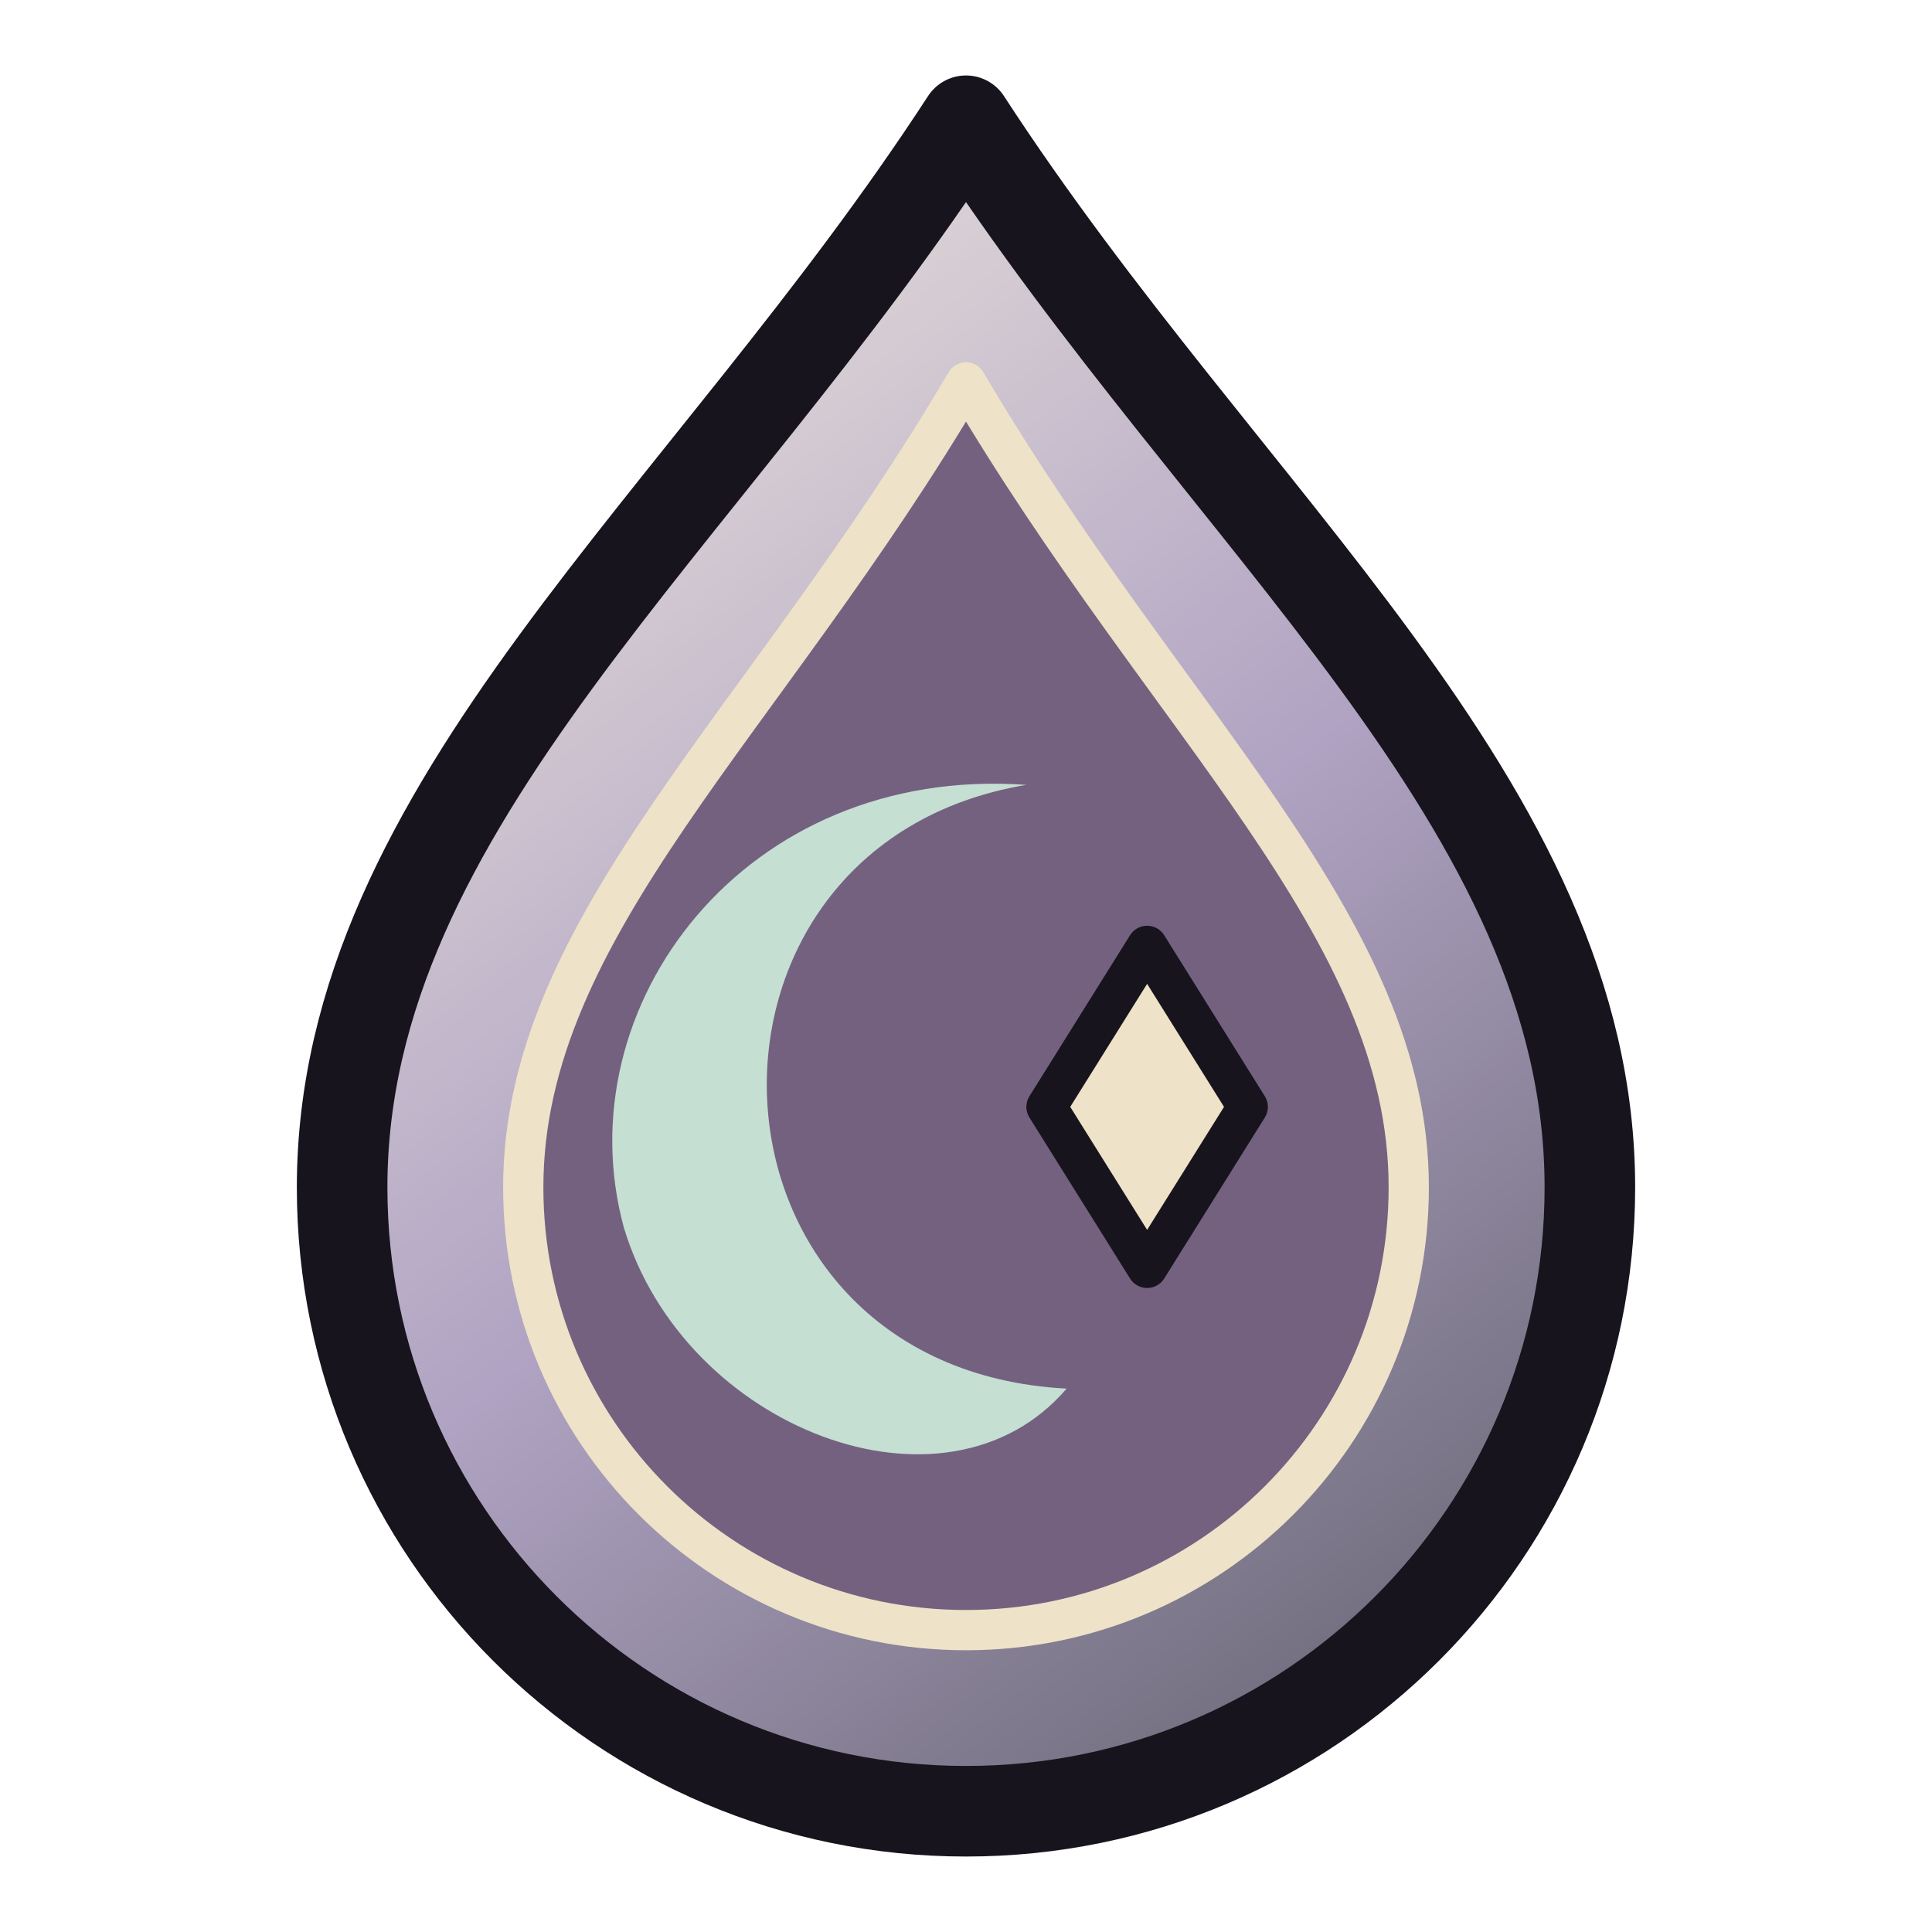
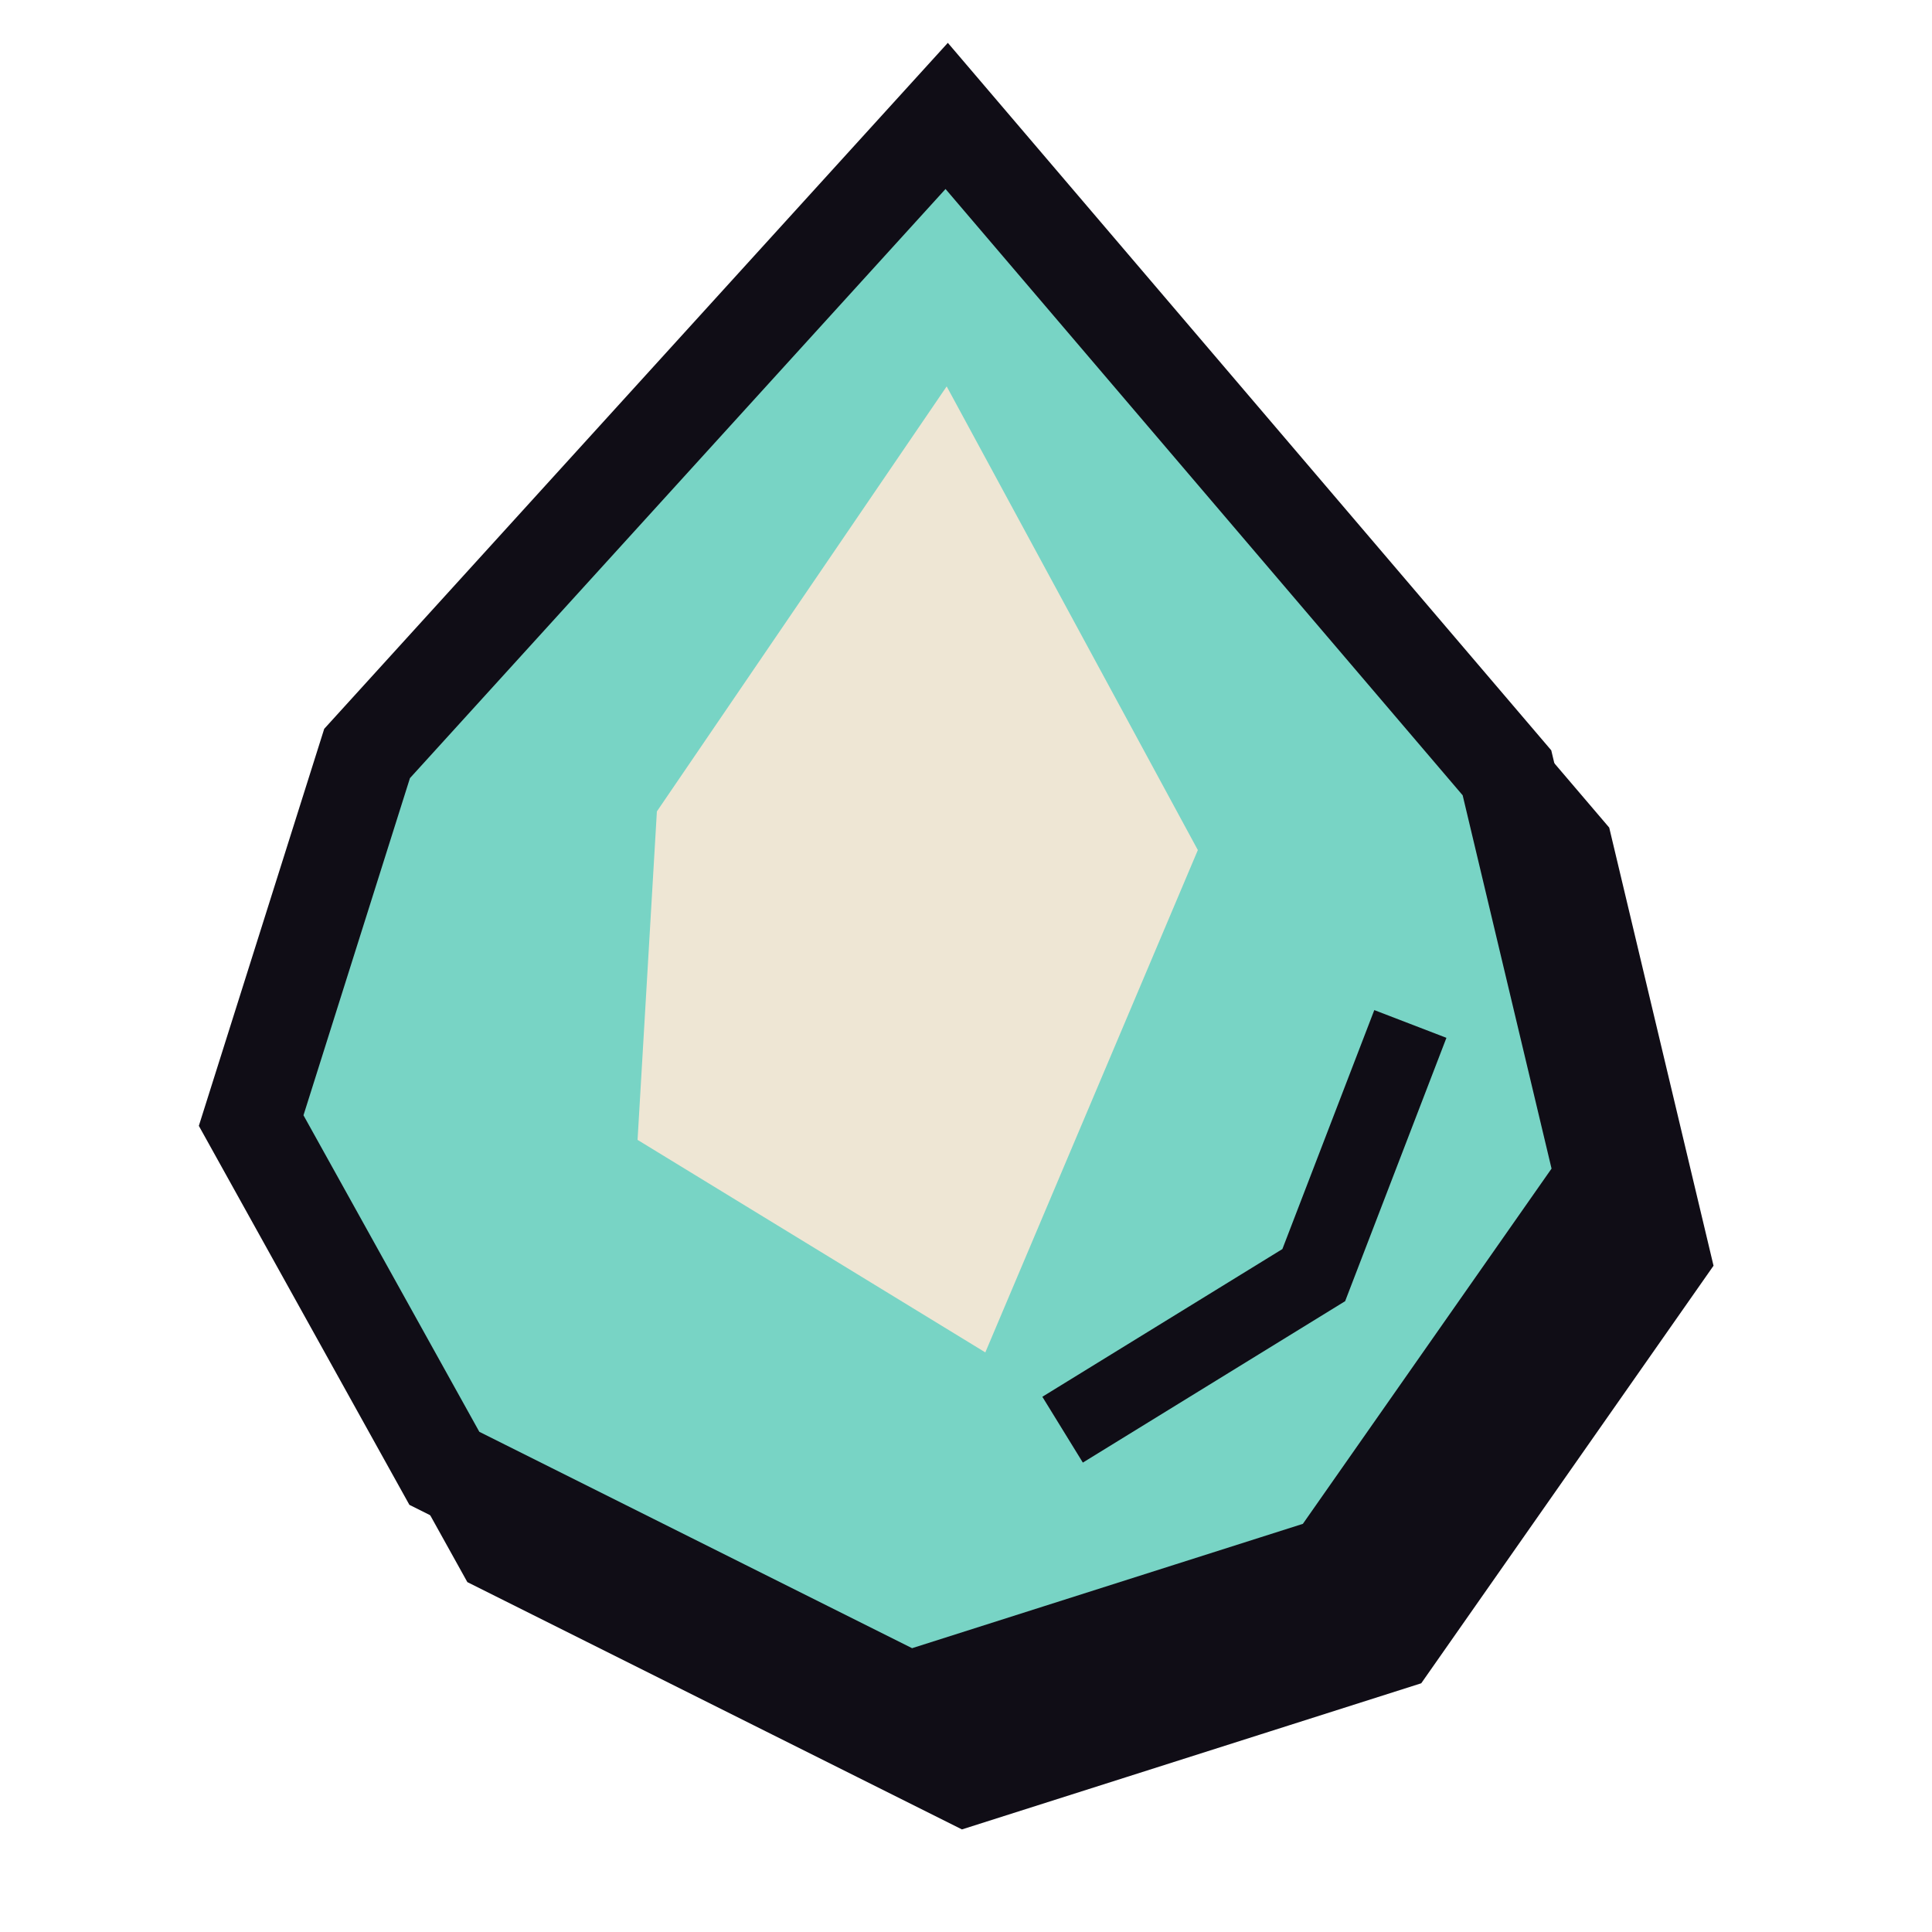
- <svg xmlns="http://www.w3.org/2000/svg" viewBox="0 0 96 96" width="96" height="96" fill="none">
-   <defs>
-     <linearGradient id="metal" x1="24" y1="8" x2="70" y2="84" gradientUnits="userSpaceOnUse">
-       <stop stop-color="#eee2c8" />
-       <stop offset=".45" stop-color="#b59a68" />
-       <stop offset="1" stop-color="#726451" />
-     </linearGradient>
-     <linearGradient id="silver" x1="20" y1="10" x2="75" y2="80" gradientUnits="userSpaceOnUse">
-       <stop stop-color="#eee8de" />
-       <stop offset=".55" stop-color="#b0a3c3" />
-       <stop offset="1" stop-color="#6e6b7a" />
-     </linearGradient>
-   </defs>
-   <g stroke="#17141d" stroke-width="4.5" stroke-linecap="round" stroke-linejoin="round">
-     <path d="M48 6C35 26 17 40 17 59a31 31 0 0 0 62 0C79 40 61 26 48 6Z" fill="url(#silver)" />
-     <path d="M48 19C38 36 26 46 26 59a22 22 0 0 0 44 0C70 46 58 36 48 19Z" fill="#746180" stroke="#eee2c8" stroke-width="2" />
-     <path d="M51 39C33 42 34 68 53 69c-6 7-19 2-22-8-3-11 6-23 20-22Z" fill="#c5dfd3" stroke="none" />
-     <path d="m57 47 5 8-5 8-5-8Z" fill="#eee2c8" stroke-width="2" />
+ <svg xmlns="http://www.w3.org/2000/svg" viewBox="0 0 100 100" width="100" height="100" fill="none">
+   <g transform="translate(3 4)" stroke-width="5" stroke-linejoin="miter" stroke-miterlimit="2">
+     <path d="M49 6 78 40 83 61 69 81 47 88 23 76 13 58 19 39Z" fill="#100d16" stroke="#100d16" />
+   </g>
+   <g stroke="#100d16" stroke-width="5" stroke-linejoin="miter" stroke-miterlimit="2">
+     <path d="M49 6 78 40 83 61 69 81 47 88 23 76 13 58 19 39Z" fill="#78d4c5" />
+     <path d="m49 20 13 24-11 26-18-11 1-17Z" fill="#eee6d4" stroke="none" />
+     <path d="m55 74 13-8 5-13" fill="none" stroke="#100d16" stroke-width="4" />
  </g>
</svg>
